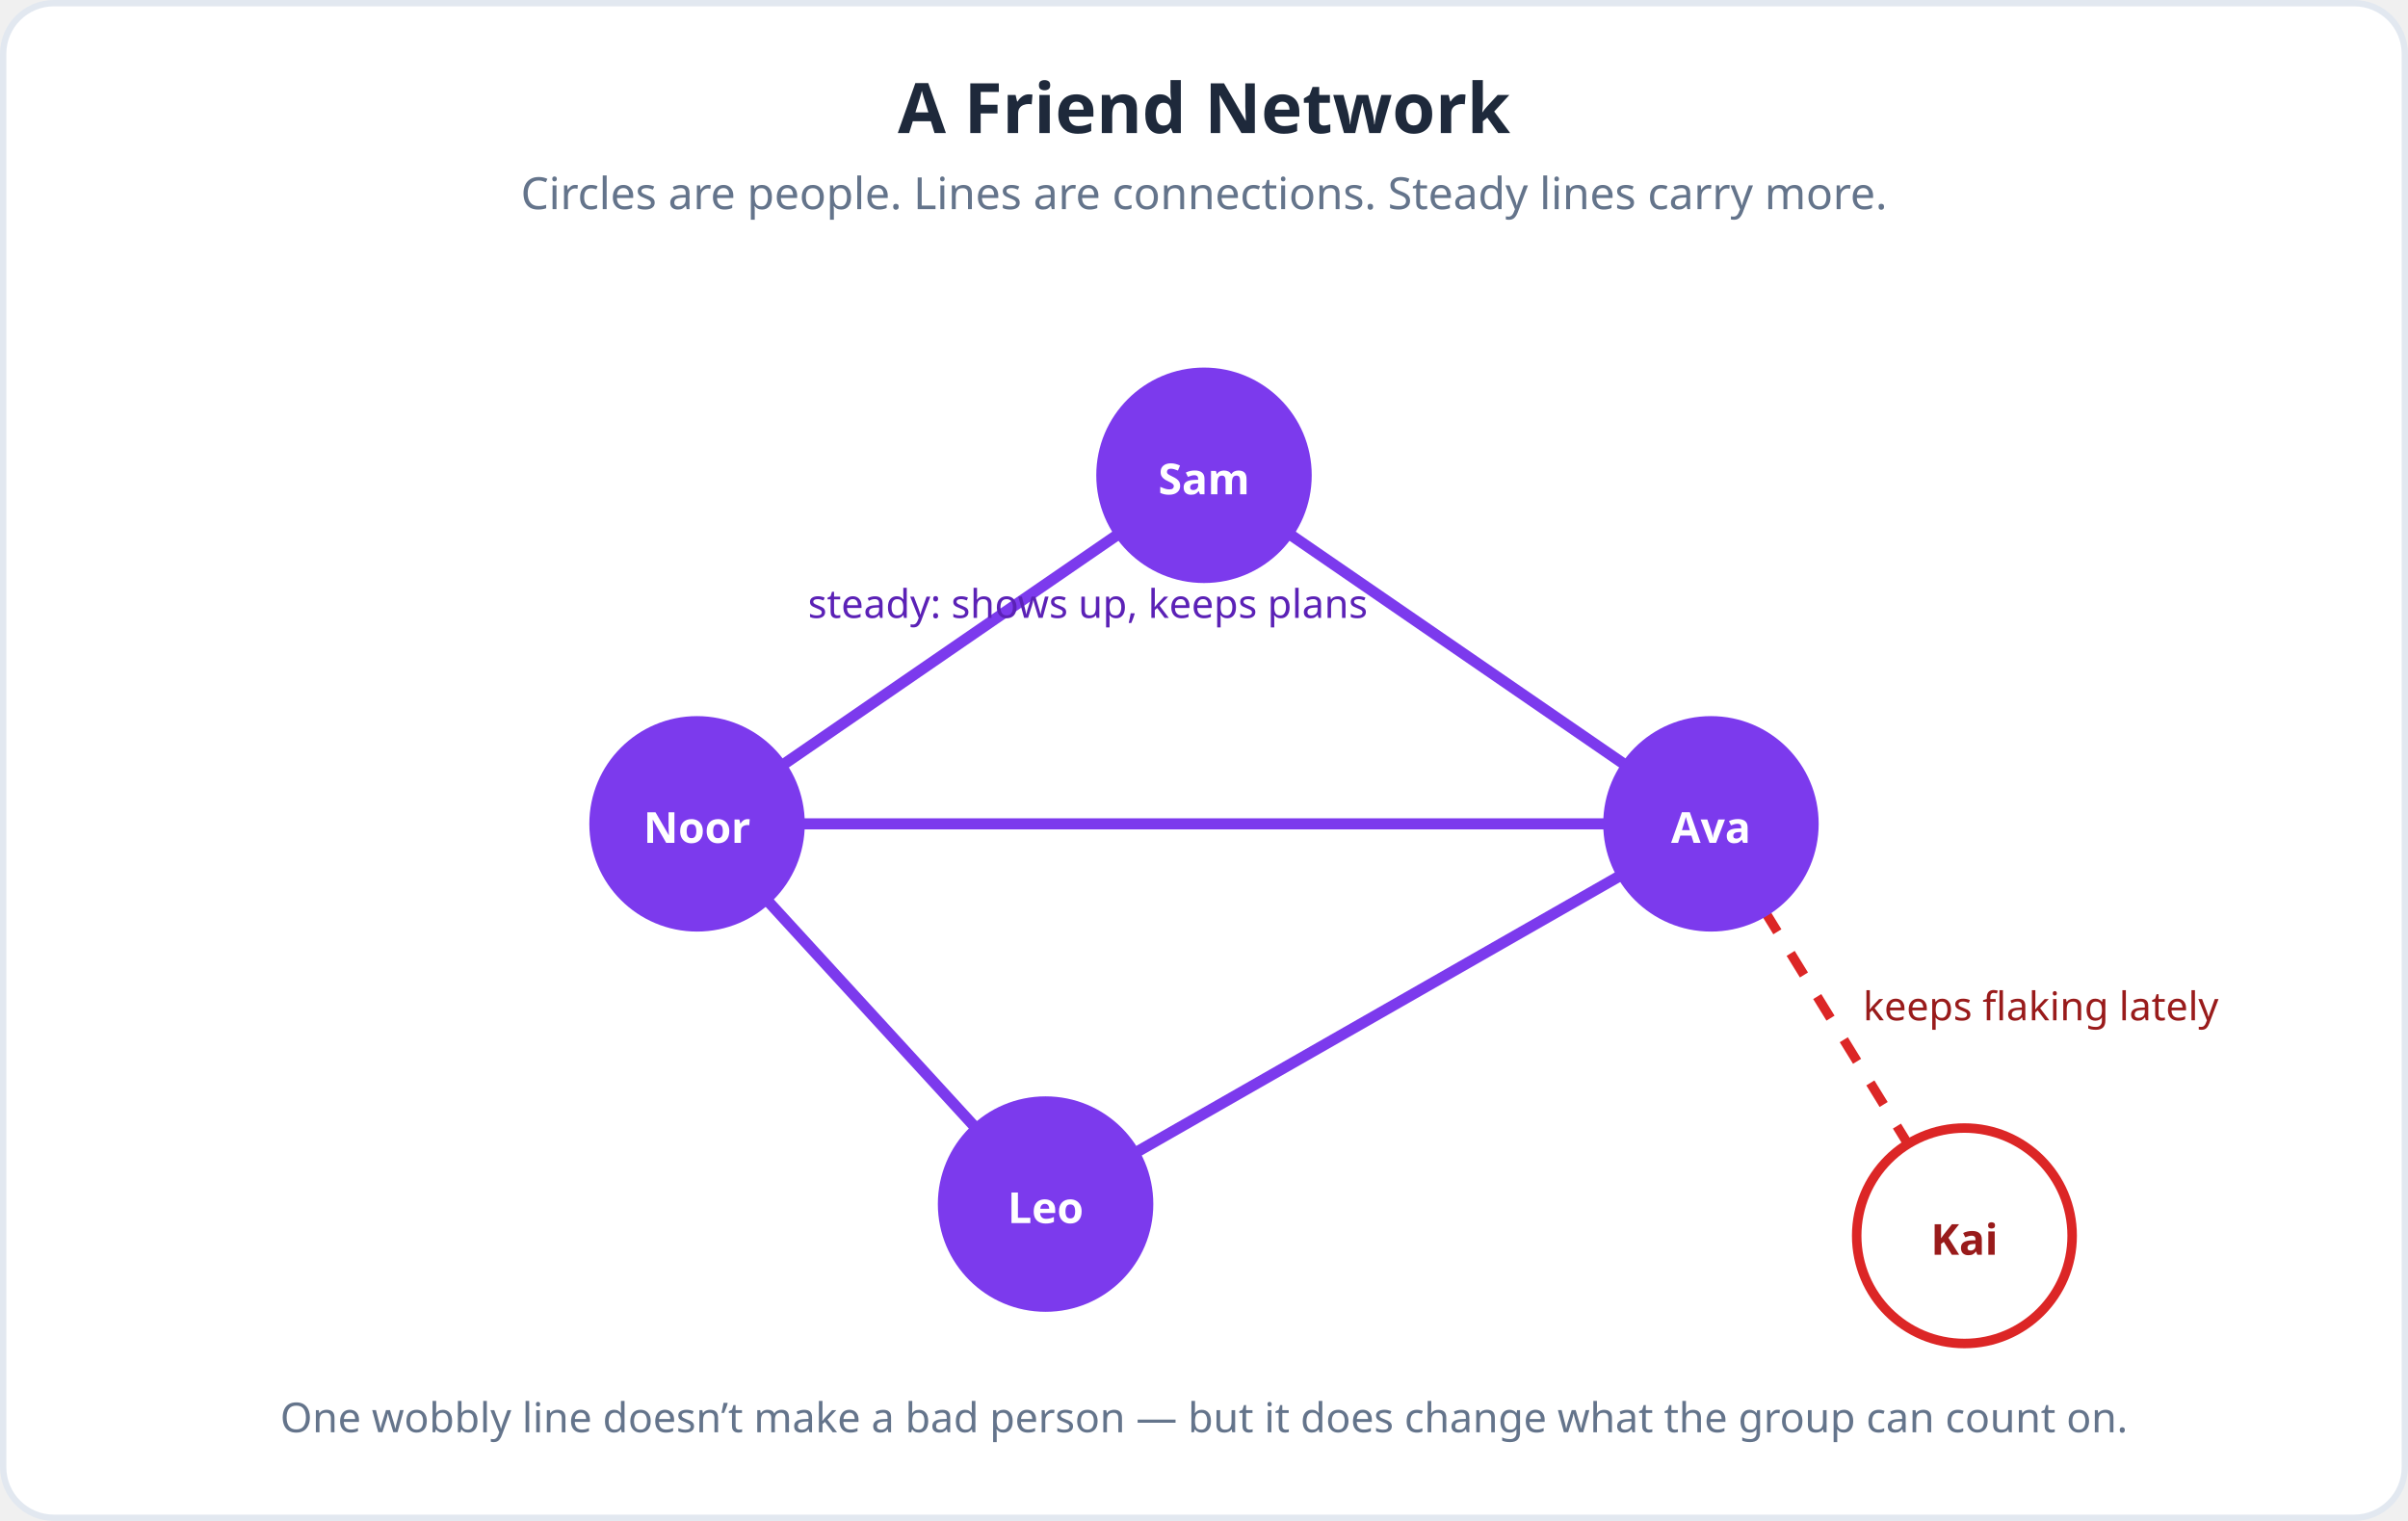
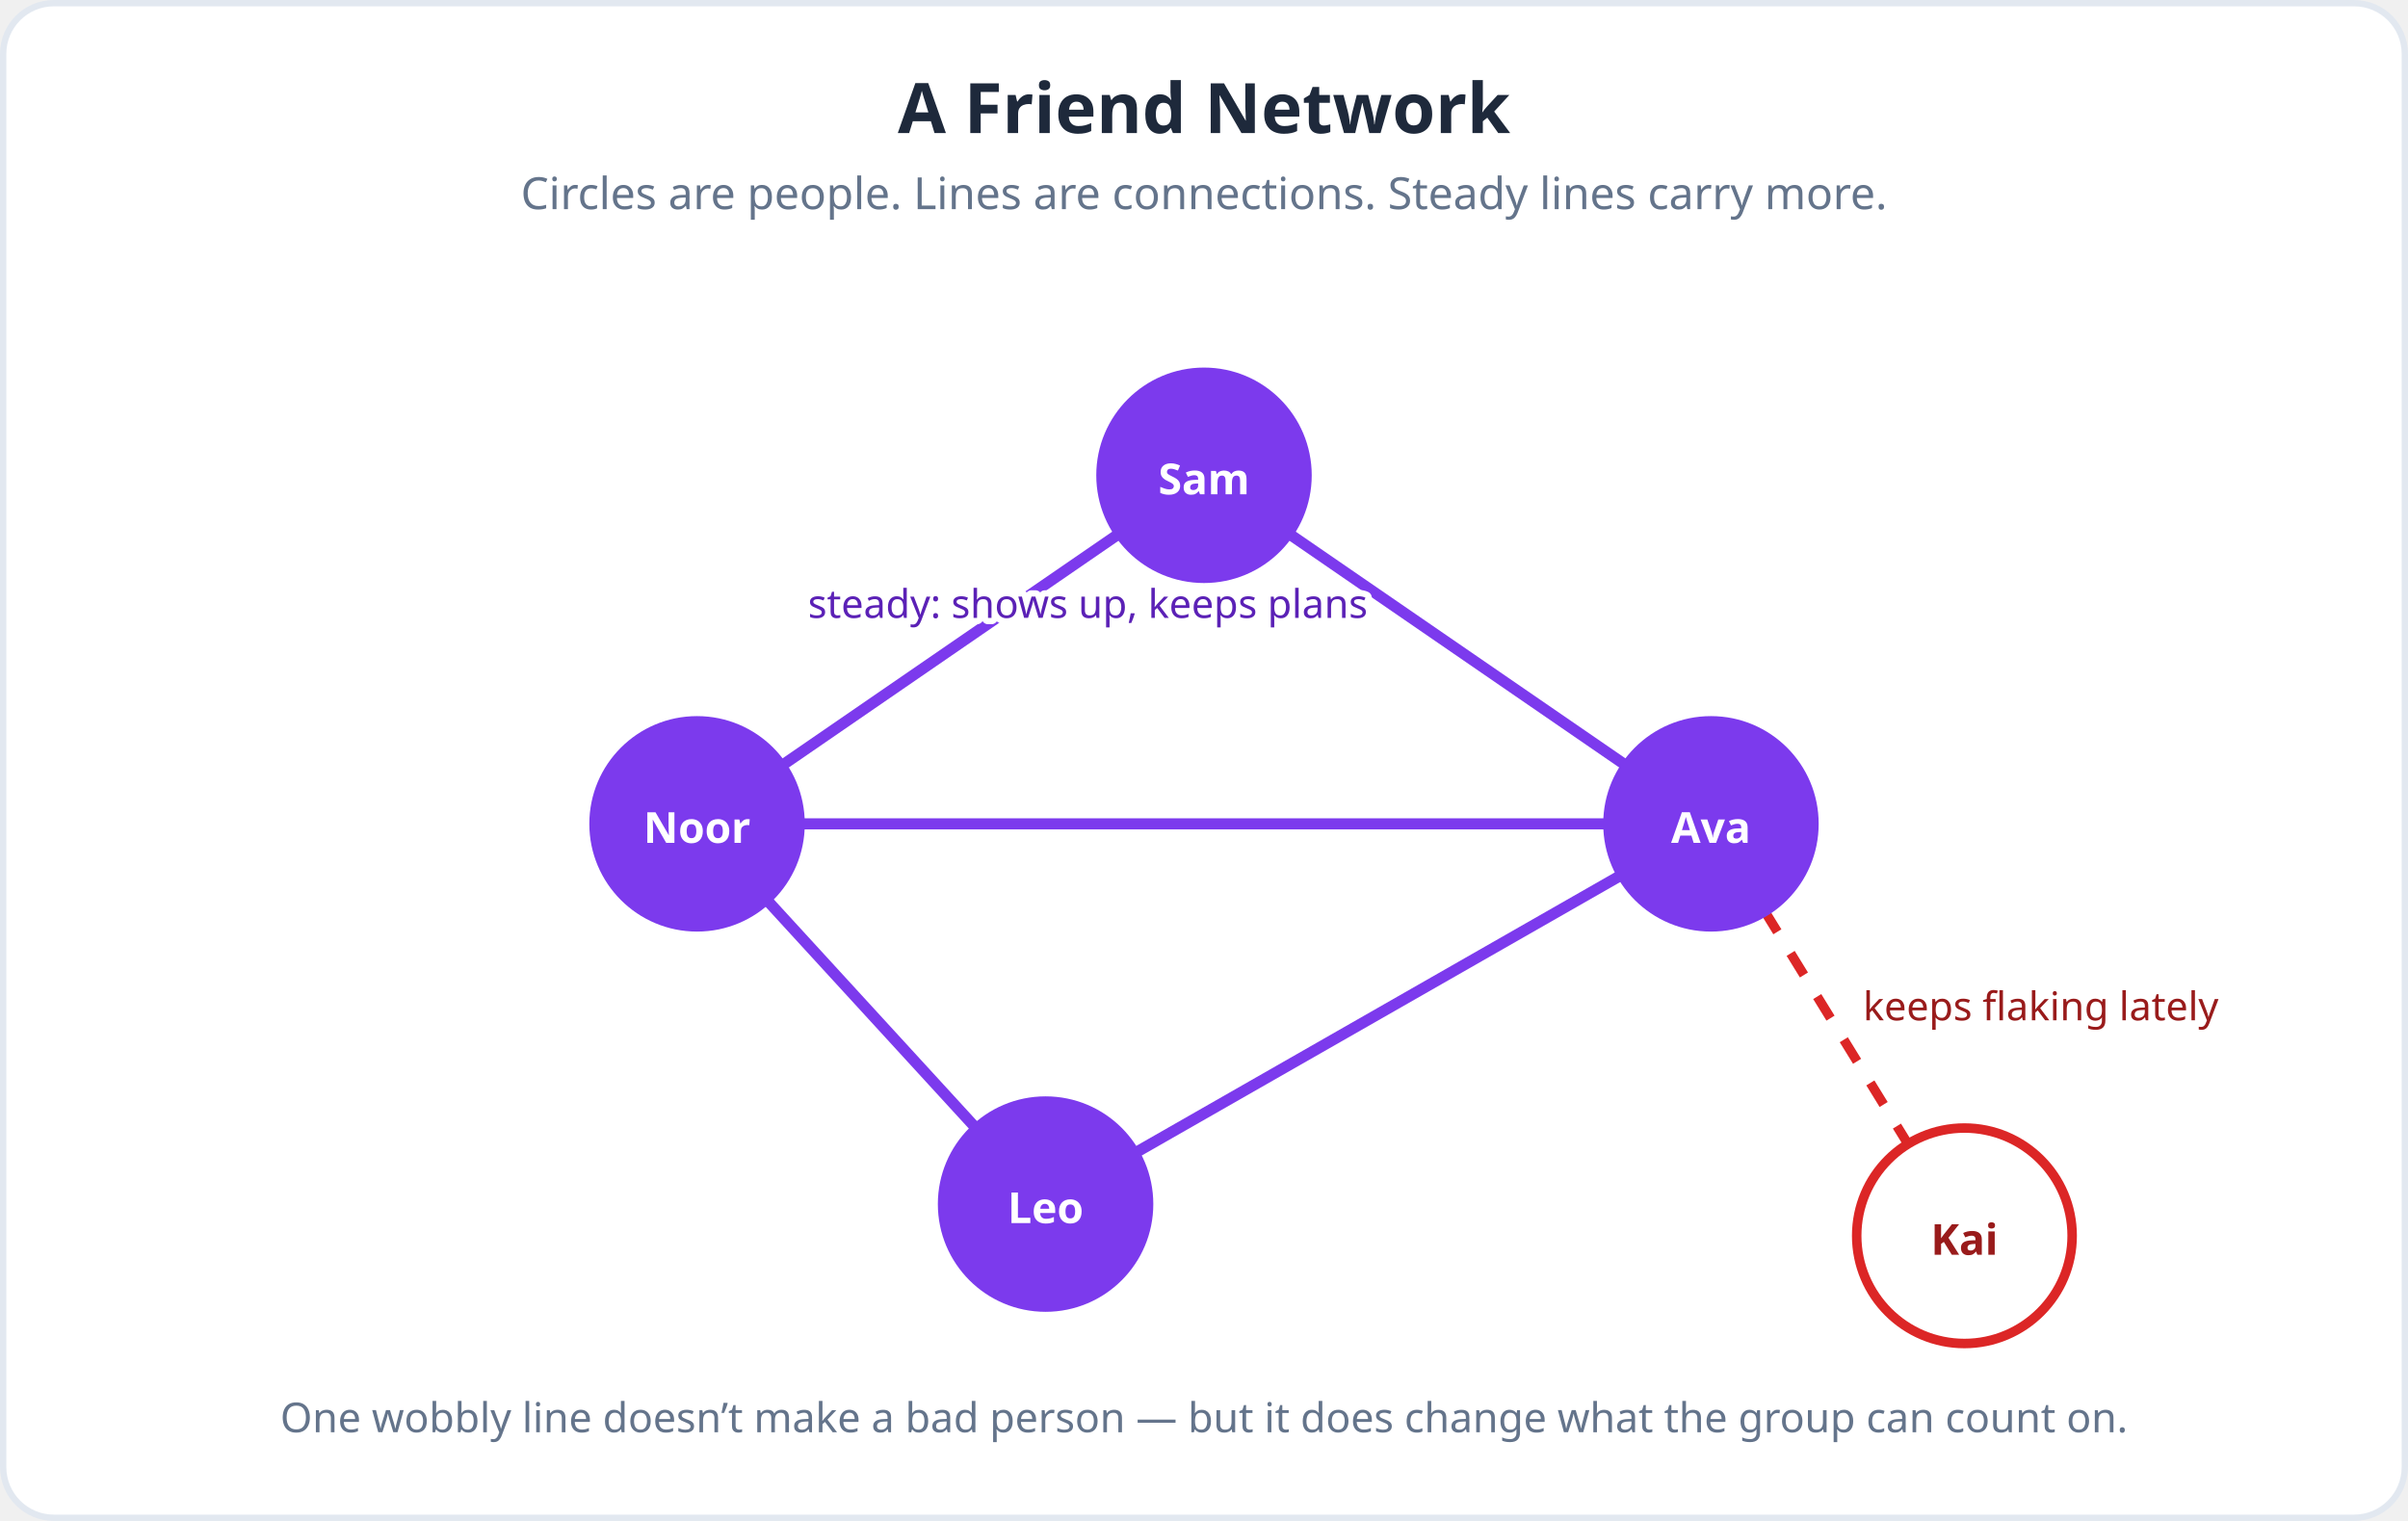
<svg xmlns="http://www.w3.org/2000/svg" viewBox="0 0 760 480" role="img" aria-labelledby="fnTitle">
  <rect x="1" y="1" width="758" height="478" rx="16" fill="#ffffff" stroke="#e2e8f0" stroke-width="2" />
  <text x="380" y="42" text-anchor="middle" font-family="'Segoe UI', system-ui, sans-serif" font-size="22" font-weight="700" fill="#1e293b">A Friend Network</text>
  <text x="380" y="66" text-anchor="middle" font-family="'Segoe UI', system-ui, sans-serif" font-size="14" fill="#64748b">Circles are people. Lines are connections. Steady lines carry more.</text>
  <g stroke="#7c3aed" stroke-width="3.5">
    <line x1="380" y1="150" x2="220" y2="260" />
    <line x1="380" y1="150" x2="540" y2="260" />
    <line x1="220" y1="260" x2="330" y2="380" />
    <line x1="540" y1="260" x2="330" y2="380" />
    <line x1="220" y1="260" x2="540" y2="260" />
  </g>
  <line x1="540" y1="260" x2="620" y2="390" stroke="#dc2626" stroke-width="3" stroke-dasharray="8 8" />
  <g font-family="'Segoe UI', system-ui, sans-serif" font-size="13.5" font-weight="700" text-anchor="middle">
    <g>
      <circle cx="380" cy="150" r="34" fill="#7c3aed" />
      <text x="380" y="156" fill="#ffffff">Sam</text>
    </g>
    <g>
      <circle cx="220" cy="260" r="34" fill="#7c3aed" />
      <text x="220" y="266" fill="#ffffff">Noor</text>
    </g>
    <g>
      <circle cx="540" cy="260" r="34" fill="#7c3aed" />
      <text x="540" y="266" fill="#ffffff">Ava</text>
    </g>
    <g>
      <circle cx="330" cy="380" r="34" fill="#7c3aed" />
      <text x="330" y="386" fill="#ffffff">Leo</text>
    </g>
    <g>
      <circle cx="620" cy="390" r="34" fill="#ffffff" stroke="#dc2626" stroke-width="3" />
      <text x="620" y="396" fill="#991b1b">Kai</text>
    </g>
  </g>
-   <g font-family="'Segoe UI', system-ui, sans-serif" font-size="12.5">
+   <g font-family="'Segoe UI', system-ui, sans-serif" font-size="12.5" stroke="#ffffff" stroke-width="4" paint-order="stroke" stroke-linejoin="round">
    <text x="255" y="195" fill="#5b21b6">steady: shows up, keeps plans</text>
    <text x="588" y="322" fill="#991b1b">keeps flaking lately</text>
  </g>
  <text x="380" y="452" text-anchor="middle" font-family="'Segoe UI', system-ui, sans-serif" font-size="13" fill="#64748b">One wobbly line doesn’t make a bad person — but it does change what the group can count on.</text>
</svg>
